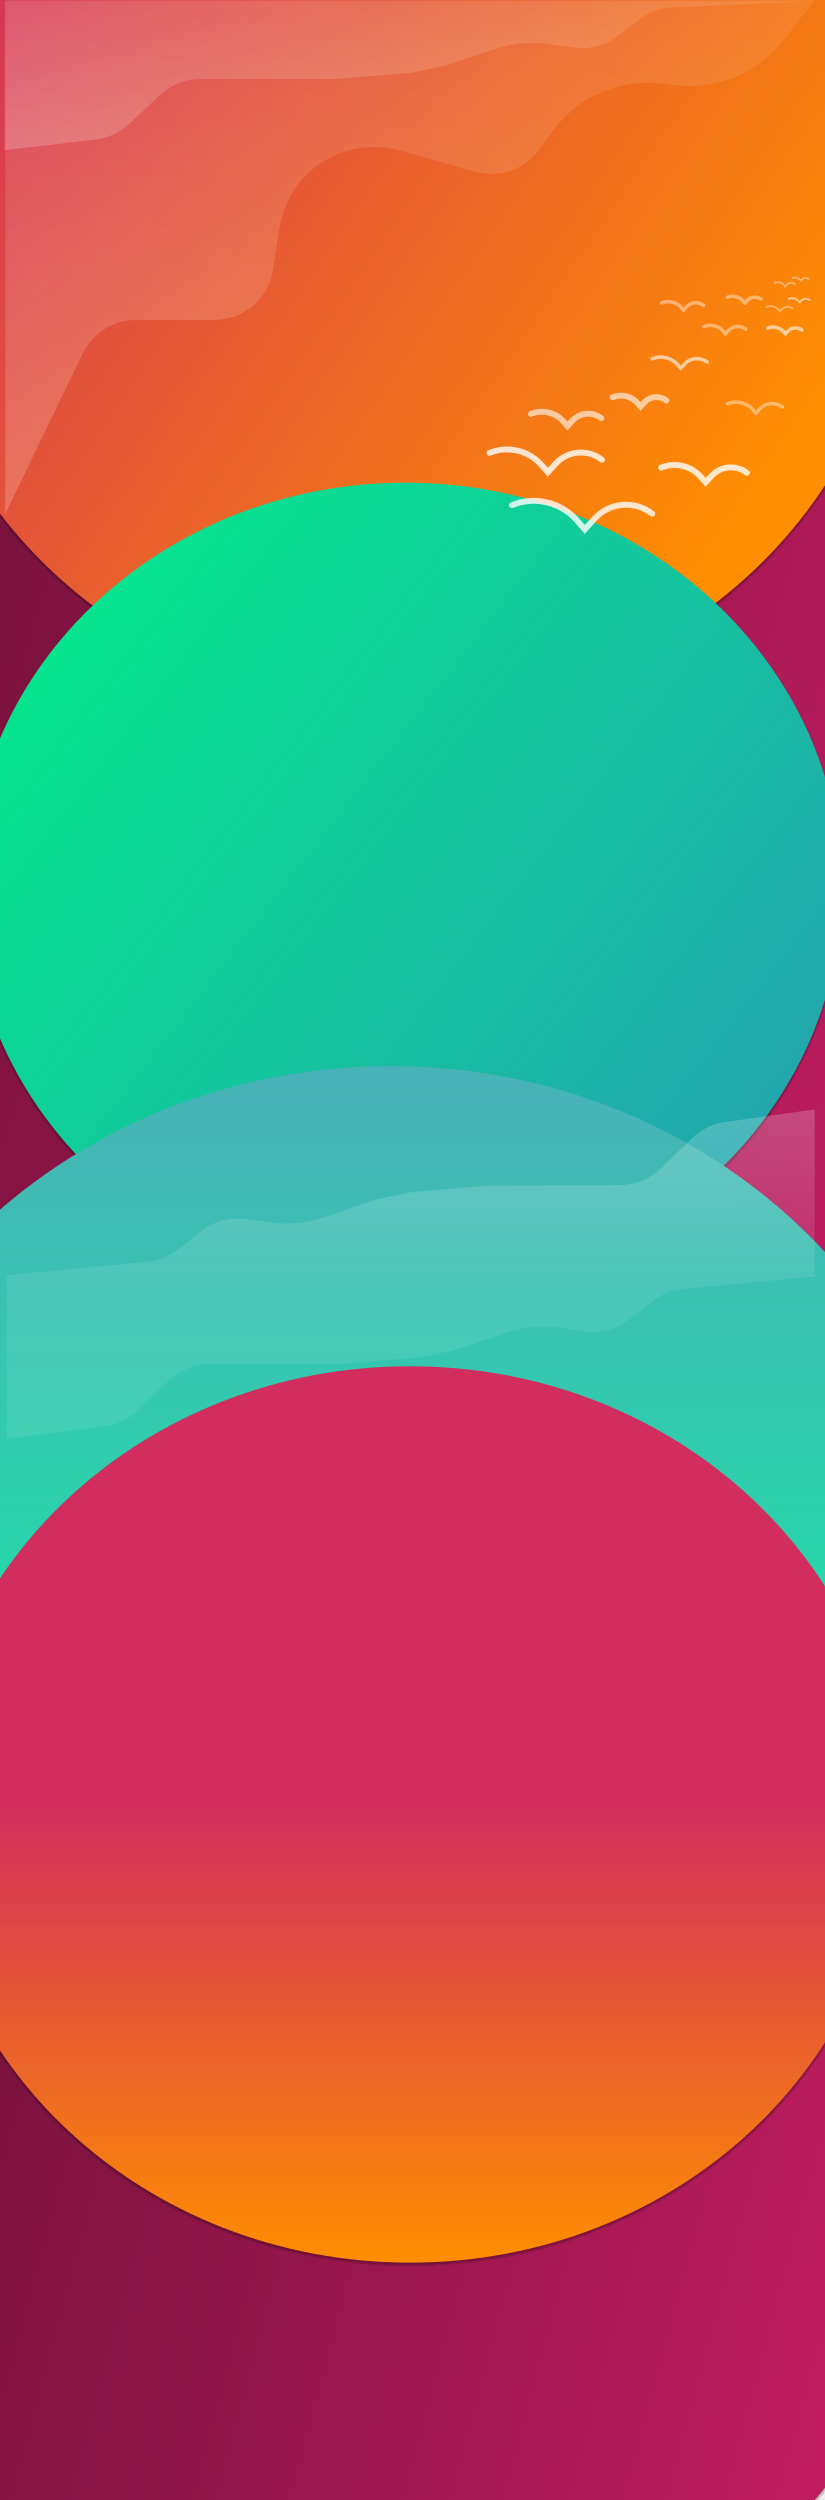
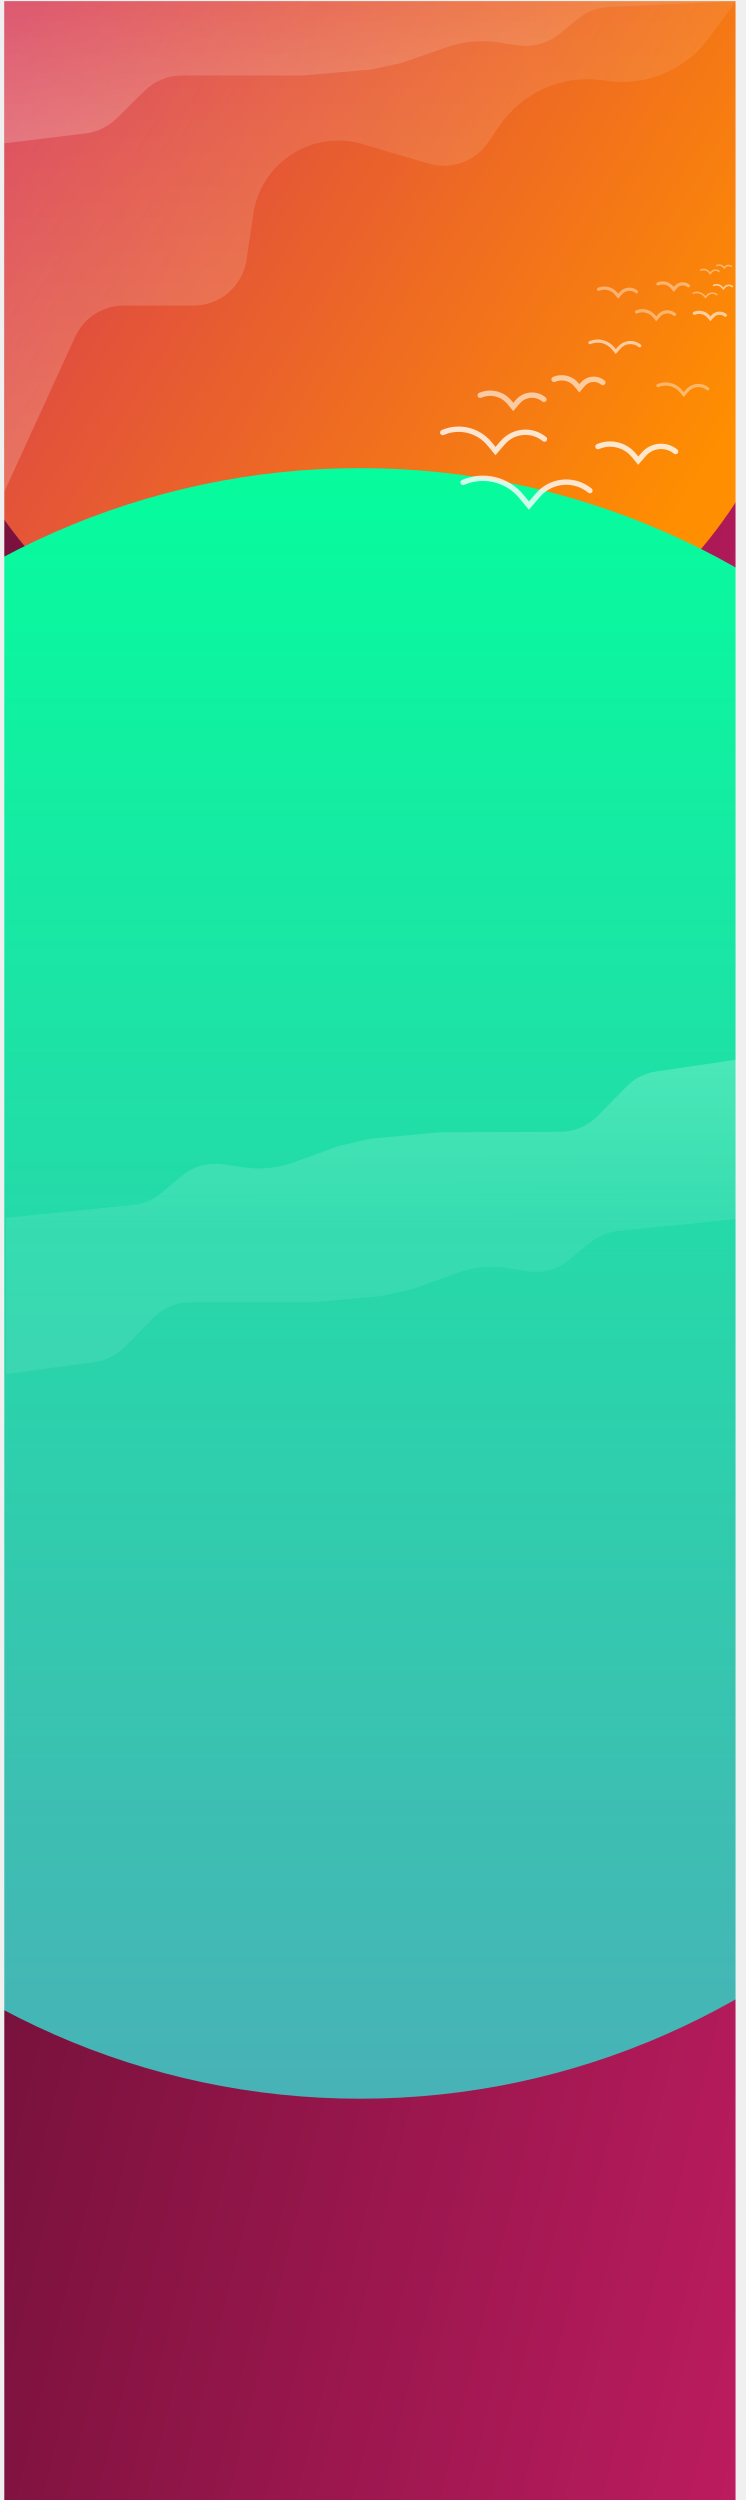
- <svg xmlns="http://www.w3.org/2000/svg" width="1393" height="4224" viewBox="0 0 1393 4224" fill="none">
+ <svg xmlns="http://www.w3.org/2000/svg" width="1393" height="4670" viewBox="0 0 1393 4670" fill="none">
+   <mask id="mask0" mask-type="alpha" maskUnits="userSpaceOnUse" x="8" y="2" width="1366" height="4668">
+     <rect x="8" y="2.112" width="1366" height="4667.89" fill="#FFFCFE" />
+   </mask>
  <g mask="url(#mask0)">
    <g filter="url(#filter0_d)">
-       <ellipse cx="654" cy="1498.08" rx="1072" ry="997.222" transform="rotate(-180 654 1498.08)" fill="url(#paint0_linear)" />
+       <ellipse cx="654" cy="1656.2" rx="1072" ry="1102.54" transform="rotate(-180 654 1656.2)" fill="url(#paint0_linear)" />
    </g>
    <g filter="url(#filter1_d)">
-       <ellipse cx="635.5" cy="3670.3" rx="950.5" ry="884.207" transform="rotate(-180 635.5 3670.3)" fill="url(#paint1_linear)" />
+       <ellipse cx="635.5" cy="4332.35" rx="950.5" ry="977.588" transform="rotate(-180 635.5 4332.35)" fill="url(#paint1_linear)" />
    </g>
+     <ellipse cx="680" cy="452.375" rx="837" ry="869.701" transform="rotate(-180 680 452.375)" fill="url(#paint2_linear)" />
    <g filter="url(#filter2_d)">
-       <ellipse cx="680" cy="409.253" rx="837" ry="786.625" transform="rotate(-180 680 409.253)" fill="url(#paint2_linear)" />
+       <ellipse cx="685" cy="1659.5" rx="737" ry="757.961" transform="rotate(-180 685 1659.5)" fill="url(#paint3_linear)" />
    </g>
-     <g filter="url(#filter3_d)">
-       <ellipse cx="685" cy="1501.07" rx="737" ry="685.559" transform="rotate(-180 685 1501.07)" fill="url(#paint3_linear)" />
-     </g>
-     <g filter="url(#filter4_d)">
-       <ellipse cx="660" cy="2715.86" rx="973" ry="914.576" transform="rotate(-180 660 2715.86)" fill="url(#paint4_linear)" />
-     </g>
-     <g filter="url(#filter5_d)">
-       <ellipse cx="692.5" cy="3065.68" rx="814.5" ry="757.251" transform="rotate(-180 692.5 3065.68)" fill="url(#paint5_linear)" />
-     </g>
+     <ellipse cx="672.5" cy="2397.42" rx="1465.5" ry="1522.98" transform="rotate(-180 672.5 2397.42)" fill="url(#paint4_linear)" />
  </g>
-   <path d="M827 765.2V765.2C857.906 752.529 893.451 760.975 915.354 786.194L925.608 798L938.933 783.406C959.241 761.163 993.243 758.286 1017 776.8V776.8" stroke="white" stroke-opacity="0.8" stroke-width="10" stroke-linecap="round" />
-   <path d="M865 853.5V853.5C903.538 837.667 947.882 848.21 975.169 879.695L988 894.5L1004.64 876.24C1029.95 848.461 1072.38 844.87 1102 868V868" stroke="white" stroke-opacity="0.8" stroke-width="10" stroke-linecap="round" />
-   <path d="M1117 790.096V790.096C1140.61 780.467 1167.72 786.9 1184.49 806.106L1192.25 815L1202.4 803.945C1217.93 787.02 1243.85 784.828 1262 798.904V798.904" stroke="white" stroke-opacity="0.8" stroke-width="10" stroke-linecap="round" />
-   <path d="M897 699.348V699.348C916.34 691.377 938.611 696.678 952.286 712.507L958.759 720L967.125 710.789C979.816 696.816 1001.14 695.011 1016 706.652V706.652" stroke="white" stroke-opacity="0.6" stroke-width="10" stroke-linecap="round" />
-   <path d="M1035 671.207V671.207C1049.79 665.112 1066.82 669.165 1077.28 681.27L1082.23 687L1088.63 679.956C1098.33 669.271 1114.64 667.891 1126 676.793V676.793" stroke="white" stroke-opacity="0.6" stroke-width="10" stroke-linecap="round" />
-   <path d="M1102 606.207V606.207C1117.17 600.09 1134.55 604.197 1145.37 616.458L1150.27 622L1156.74 615.025C1166.75 604.24 1183.32 602.84 1195 611.793V611.793" stroke="white" stroke-opacity="0.6" stroke-width="6" stroke-linecap="round" />
-   <path d="M1189 551.852V551.852C1200.57 547.152 1213.84 550.297 1222.07 559.687L1225.85 564L1230.81 558.617C1238.43 550.347 1251.1 549.275 1260 556.148V556.148" stroke="white" stroke-opacity="0.4" stroke-width="6" stroke-linecap="round" />
-   <path d="M1229 682.207V682.207C1244.17 676.09 1261.55 680.197 1272.37 692.458L1277.27 698L1283.74 691.025C1293.75 680.24 1310.32 678.84 1322 687.793V687.793" stroke="white" stroke-opacity="0.4" stroke-width="6" stroke-linecap="round" />
-   <path d="M1118 511.852V511.852C1129.57 507.152 1142.84 510.297 1151.07 519.687L1154.85 524L1159.81 518.617C1167.43 510.347 1180.1 509.275 1189 516.148V516.148" stroke="white" stroke-opacity="0.4" stroke-width="6" stroke-linecap="round" />
-   <path d="M1297 554.281V554.281C1306.48 550.509 1317.31 553.056 1324.11 560.66L1327.1 564L1331.11 559.734C1337.39 553.06 1347.69 552.191 1355 557.719V557.719" stroke="white" stroke-opacity="0.6" stroke-width="6" stroke-linecap="round" />
-   <path d="M1229 502.281V502.281C1238.29 498.519 1248.95 501.041 1255.56 508.568L1258.58 512L1262.56 507.7C1268.68 501.075 1278.85 500.215 1286 505.719V505.719" stroke="white" stroke-opacity="0.4" stroke-width="6" stroke-linecap="round" />
-   <path d="M1295 518.711V518.711C1302.21 515.876 1310.41 517.8 1315.61 523.541L1317.84 526L1320.86 522.817C1325.65 517.788 1333.44 517.131 1339 521.289V521.289" stroke="white" stroke-opacity="0.4" stroke-width="3" stroke-linecap="round" />
-   <path d="M1333 504.926V504.926C1338.69 502.581 1345.24 504.141 1349.26 508.796L1351.16 511L1353.63 508.291C1357.36 504.181 1363.63 503.65 1368 507.074V507.074" stroke="white" stroke-opacity="0.6" stroke-width="3" stroke-linecap="round" />
-   <path d="M1309 477.926V477.926C1314.5 475.593 1320.88 477.124 1324.71 481.699L1326.65 484L1329.07 481.256C1332.65 477.197 1338.79 476.677 1343 480.074V480.074" stroke="white" stroke-opacity="0.4" stroke-width="3" stroke-linecap="round" />
-   <path d="M1339 469.748V469.748C1343.46 468.082 1348.48 469.236 1351.76 472.682L1353.01 474L1354.83 472.187C1357.83 469.192 1362.55 468.797 1366 471.252V471.252" stroke="white" stroke-opacity="0.4" stroke-width="3" stroke-linecap="round" />
-   <path d="M8 870L9 846.5V0H1377L1322.86 68.944C1279.27 124.459 1209.64 152.884 1139.65 143.739L1121.06 141.31C1048.12 131.779 975.838 163.055 932.852 222.744L911.53 252.35C887.017 286.389 843.865 301.511 803.466 290.22L675 254.314C641.135 244.849 605.105 246.708 572.393 259.607C519.109 280.619 480.961 328.308 472.163 384.906L461.114 455.984C453.541 504.697 411.598 540.624 362.301 540.624H229.871C191.503 540.624 156.518 562.576 139.828 597.124L8 870Z" fill="url(#paint6_linear)" />
-   <path d="M160.895 235.885L8 253.5V2H1373L1136.65 12.339C1116.1 13.238 1096.33 20.449 1080.04 32.989L1044.12 60.622C1022.91 76.947 996.029 84.084 969.508 80.434L926.578 74.526C896.256 70.353 865.381 73.195 836.33 82.833L751.509 110.975L693.991 122.916L564.285 133.531H338.527C313.157 133.531 288.736 143.174 270.209 160.506L217.767 209.567C202.119 224.207 182.182 233.432 160.895 235.885Z" fill="url(#paint7_linear)" />
-   <path d="M176.8 2409.73L11.5 2431V2155.09H1393L1154.22 2177.86C1135.08 2179.69 1116.87 2186.99 1101.78 2198.9L1063.93 2228.75C1042.49 2245.66 1015.07 2253.07 988.035 2249.25L946.524 2243.4C915.489 2239.02 883.859 2242 854.186 2252.09L769.772 2280.8L712 2293.09L581.722 2304.02H355.511C329.713 2304.02 304.913 2313.99 286.294 2331.85L233.251 2382.72C217.808 2397.53 198.022 2406.99 176.8 2409.73Z" fill="url(#paint8_linear)" />
-   <path d="M1225.21 1895.75L1376.54 1874.51L1376.55 2155.6L0 2155.6L248.987 2131.75C268.25 2129.91 286.563 2122.51 301.707 2110.47L339.271 2080.59C360.64 2063.59 388.031 2056.07 415.084 2059.77L456.619 2065.45C487.672 2069.7 519.289 2066.59 548.92 2056.38L633.215 2027.32L690.936 2014.79L821.168 2003.32L1047.38 2002.38C1073.17 2002.27 1097.93 1992.2 1116.48 1974.27L1169.6 1922.9C1184.8 1908.2 1204.27 1898.69 1225.21 1895.75Z" fill="url(#paint9_linear)" />
+   <path d="M827 807.932V807.932C857.617 794.678 893.309 803.298 914.503 829.064L925.608 842.563L939.26 826.776C959.089 803.845 993.59 800.917 1017 820.18V820.18" stroke="white" stroke-opacity="0.8" stroke-width="10" stroke-linecap="round" />
+   <path d="M865 901.163V901.163C903.176 884.603 947.705 895.363 974.107 927.528L988 944.453L1005.04 924.701C1029.76 896.064 1072.82 892.41 1102 916.473V916.473" stroke="white" stroke-opacity="0.8" stroke-width="10" stroke-linecap="round" />
+   <path d="M1117 834.219V834.219C1140.39 824.147 1167.61 830.713 1183.84 850.338L1192.25 860.513L1202.65 848.554C1217.82 831.103 1244.11 828.872 1262 843.518V843.518" stroke="white" stroke-opacity="0.8" stroke-width="10" stroke-linecap="round" />
+   <path d="M897 738.403V738.403C916.158 730.066 938.522 735.474 951.753 751.644L958.759 760.208L967.33 750.244C979.72 735.841 1001.36 734.004 1016 746.114V746.114" stroke="white" stroke-opacity="0.6" stroke-width="10" stroke-linecap="round" />
+   <path d="M1035 708.691V708.691C1049.65 702.315 1066.75 706.451 1076.87 718.817L1082.23 725.365L1088.78 717.746C1098.26 706.731 1114.8 705.327 1126 714.588V714.588" stroke="white" stroke-opacity="0.6" stroke-width="10" stroke-linecap="round" />
+   <path d="M1102 640.061V640.061C1117.03 633.661 1134.48 637.855 1144.96 650.386L1150.27 656.735L1156.9 649.189C1166.68 638.067 1183.49 636.641 1195 645.958V645.958" stroke="white" stroke-opacity="0.6" stroke-width="6" stroke-linecap="round" />
+   <path d="M1189 582.67V582.67C1200.46 577.753 1213.79 580.964 1221.75 590.559L1225.85 595.496L1230.93 589.672C1238.37 581.145 1251.23 580.054 1260 587.206V587.206" stroke="white" stroke-opacity="0.4" stroke-width="6" stroke-linecap="round" />
+   <path d="M1229 720.305V720.305C1244.03 713.905 1261.48 718.099 1271.96 730.631L1277.27 736.979L1283.9 729.433C1293.68 718.311 1310.49 716.885 1322 726.202V726.202" stroke="white" stroke-opacity="0.4" stroke-width="6" stroke-linecap="round" />
+   <path d="M1118 540.436V540.436C1129.46 535.519 1142.79 538.73 1150.75 548.325L1154.85 553.262L1159.93 547.438C1167.37 538.911 1180.23 537.82 1189 544.972V544.972" stroke="white" stroke-opacity="0.4" stroke-width="6" stroke-linecap="round" />
+   <path d="M1297 585.235V585.235C1306.4 581.287 1317.27 583.89 1323.85 591.665L1327.1 595.496L1331.21 590.88C1337.35 583.995 1347.79 583.109 1355 588.864V588.864" stroke="white" stroke-opacity="0.6" stroke-width="6" stroke-linecap="round" />
+   <path d="M1229 530.331V530.331C1238.21 526.395 1248.9 528.97 1255.31 536.663L1258.58 540.592L1262.66 535.94C1268.64 529.108 1278.95 528.233 1286 533.96V533.96" stroke="white" stroke-opacity="0.4" stroke-width="6" stroke-linecap="round" />
+   <path d="M1295 547.678V547.678C1302.14 544.712 1310.38 546.678 1315.41 552.549L1317.84 555.374L1320.94 551.93C1325.62 546.74 1333.52 546.071 1339 550.4V550.4" stroke="white" stroke-opacity="0.4" stroke-width="3" stroke-linecap="round" />
+   <path d="M1333 533.123V533.123C1338.63 530.671 1345.21 532.262 1349.1 537.018L1351.16 539.536L1353.69 536.606C1357.33 532.37 1363.69 531.83 1368 535.391V535.391" stroke="white" stroke-opacity="0.6" stroke-width="3" stroke-linecap="round" />
+   <path d="M1309 504.615V504.615C1314.44 502.176 1320.85 503.737 1324.56 508.407L1326.65 511.029L1329.13 508.061C1332.62 503.88 1338.85 503.351 1343 506.883V506.883" stroke="white" stroke-opacity="0.4" stroke-width="3" stroke-linecap="round" />
+   <path d="M1339 495.981V495.981C1343.42 494.236 1348.46 495.418 1351.64 498.946L1353.01 500.47L1354.87 498.506C1357.81 495.413 1362.59 495.01 1366 497.568V497.568" stroke="white" stroke-opacity="0.4" stroke-width="3" stroke-linecap="round" />
+   <path d="M8 918.585L9 893.772V0H1377L1323.15 72.401C1279.61 130.955 1207.63 161.144 1135.34 151.171L1125.38 149.798C1050.19 139.423 975.598 172.513 932.824 235.224L911.769 266.093C887.305 301.96 842.493 317.944 800.853 305.656L677.405 269.226C642.084 258.803 604.254 260.84 570.256 274.995C518.21 296.665 481.343 344.046 473.132 399.822L460.535 485.381C453.31 534.454 411.204 570.815 361.601 570.815H231.339C192.215 570.815 156.684 593.631 140.406 629.208L8 918.585Z" fill="url(#paint5_linear)" />
+   <path d="M159.771 249.195L8 267.657V2.112H1373L1137.97 12.968C1116.61 13.954 1096.12 21.762 1079.53 35.246L1045 63.298C1023.3 80.922 995.223 88.662 967.563 84.643L929.053 79.047C897.149 74.412 864.598 77.557 834.172 88.215L751.509 117.173L693.991 129.781L564.285 140.988H340.105C313.796 140.988 288.547 151.356 269.83 169.844L217.97 221.07C202.218 236.629 181.749 246.521 159.771 249.195Z" fill="url(#paint6_linear)" />
+   <path d="M176.8 2544.29L11.5 2566.76V2275.44H1393L1154.22 2299.49C1135.08 2301.41 1116.87 2309.12 1101.78 2321.69L1063.93 2353.21C1042.49 2371.07 1015.07 2378.89 988.035 2374.86L946.524 2368.68C915.489 2364.05 883.859 2367.2 854.186 2377.85L769.772 2408.17L712 2421.15L581.722 2432.69H355.511C329.713 2432.69 304.913 2443.21 286.294 2462.07L233.251 2515.78C217.808 2531.42 198.022 2541.41 176.8 2544.29Z" fill="url(#paint7_linear)" />
+   <path d="M1225.21 2001.62L1376.54 1979.19L1376.55 2275.97L0 2275.98L248.987 2250.8C268.25 2248.85 286.563 2241.04 301.707 2228.32L339.271 2196.77C360.64 2178.83 388.031 2170.89 415.084 2174.79L456.619 2180.8C487.672 2185.28 519.289 2182 548.92 2171.22L633.215 2140.53L690.936 2127.3L821.168 2115.19L1047.38 2114.2C1073.17 2114.09 1097.93 2103.45 1116.48 2084.52L1169.6 2030.28C1184.8 2014.76 1204.27 2004.73 1225.21 2001.62Z" fill="url(#paint8_linear)" />
  <defs>
-     <filter id="filter0_d" x="-422" y="500.86" width="2152" height="2002.44" filterUnits="userSpaceOnUse" color-interpolation-filters="sRGB">
+     <filter id="filter0_d" x="-422" y="553.656" width="2152" height="2213.08" filterUnits="userSpaceOnUse" color-interpolation-filters="sRGB">
      <feFlood flood-opacity="0" result="BackgroundImageFix" />
      <feColorMatrix in="SourceAlpha" type="matrix" values="0 0 0 0 0 0 0 0 0 0 0 0 0 0 0 0 0 0 127 0" />
      <feOffset dy="4" />
      <feGaussianBlur stdDeviation="2" />
      <feColorMatrix type="matrix" values="0 0 0 0 0 0 0 0 0 0 0 0 0 0 0 0 0 0 0.25 0" />
      <feBlend mode="normal" in2="BackgroundImageFix" result="effect1_dropShadow" />
      <feBlend mode="normal" in="SourceGraphic" in2="effect1_dropShadow" result="shape" />
    </filter>
-     <filter id="filter1_d" x="-319" y="2786.1" width="1909" height="1776.41" filterUnits="userSpaceOnUse" color-interpolation-filters="sRGB">
+     <filter id="filter1_d" x="-319" y="3354.76" width="1909" height="1963.18" filterUnits="userSpaceOnUse" color-interpolation-filters="sRGB">
      <feFlood flood-opacity="0" result="BackgroundImageFix" />
      <feColorMatrix in="SourceAlpha" type="matrix" values="0 0 0 0 0 0 0 0 0 0 0 0 0 0 0 0 0 0 127 0" />
      <feOffset dy="4" />
      <feGaussianBlur stdDeviation="2" />
      <feColorMatrix type="matrix" values="0 0 0 0 0 0 0 0 0 0 0 0 0 0 0 0 0 0 0.25 0" />
      <feBlend mode="normal" in2="BackgroundImageFix" result="effect1_dropShadow" />
      <feBlend mode="normal" in="SourceGraphic" in2="effect1_dropShadow" result="shape" />
    </filter>
-     <filter id="filter2_d" x="-161" y="-377.373" width="1682" height="1581.25" filterUnits="userSpaceOnUse" color-interpolation-filters="sRGB">
+     <filter id="filter2_d" x="-56" y="901.537" width="1482" height="1523.92" filterUnits="userSpaceOnUse" color-interpolation-filters="sRGB">
      <feFlood flood-opacity="0" result="BackgroundImageFix" />
      <feColorMatrix in="SourceAlpha" type="matrix" values="0 0 0 0 0 0 0 0 0 0 0 0 0 0 0 0 0 0 127 0" />
      <feOffset dy="4" />
      <feGaussianBlur stdDeviation="2" />
      <feColorMatrix type="matrix" values="0 0 0 0 0 0 0 0 0 0 0 0 0 0 0 0 0 0 0.25 0" />
      <feBlend mode="normal" in2="BackgroundImageFix" result="effect1_dropShadow" />
      <feBlend mode="normal" in="SourceGraphic" in2="effect1_dropShadow" result="shape" />
    </filter>
-     <filter id="filter3_d" x="-56" y="815.51" width="1482" height="1379.12" filterUnits="userSpaceOnUse" color-interpolation-filters="sRGB">
-       <feFlood flood-opacity="0" result="BackgroundImageFix" />
-       <feColorMatrix in="SourceAlpha" type="matrix" values="0 0 0 0 0 0 0 0 0 0 0 0 0 0 0 0 0 0 127 0" />
-       <feOffset dy="4" />
-       <feGaussianBlur stdDeviation="2" />
-       <feColorMatrix type="matrix" values="0 0 0 0 0 0 0 0 0 0 0 0 0 0 0 0 0 0 0.25 0" />
-       <feBlend mode="normal" in2="BackgroundImageFix" result="effect1_dropShadow" />
-       <feBlend mode="normal" in="SourceGraphic" in2="effect1_dropShadow" result="shape" />
-     </filter>
-     <filter id="filter4_d" x="-317" y="1801.28" width="1954" height="1837.15" filterUnits="userSpaceOnUse" color-interpolation-filters="sRGB">
-       <feFlood flood-opacity="0" result="BackgroundImageFix" />
-       <feColorMatrix in="SourceAlpha" type="matrix" values="0 0 0 0 0 0 0 0 0 0 0 0 0 0 0 0 0 0 127 0" />
-       <feOffset dy="4" />
-       <feGaussianBlur stdDeviation="2" />
-       <feColorMatrix type="matrix" values="0 0 0 0 0 0 0 0 0 0 0 0 0 0 0 0 0 0 0.25 0" />
-       <feBlend mode="normal" in2="BackgroundImageFix" result="effect1_dropShadow" />
-       <feBlend mode="normal" in="SourceGraphic" in2="effect1_dropShadow" result="shape" />
-     </filter>
-     <filter id="filter5_d" x="-126" y="2308.43" width="1637" height="1522.5" filterUnits="userSpaceOnUse" color-interpolation-filters="sRGB">
-       <feFlood flood-opacity="0" result="BackgroundImageFix" />
-       <feColorMatrix in="SourceAlpha" type="matrix" values="0 0 0 0 0 0 0 0 0 0 0 0 0 0 0 0 0 0 127 0" />
-       <feOffset dy="4" />
-       <feGaussianBlur stdDeviation="2" />
-       <feColorMatrix type="matrix" values="0 0 0 0 0 0 0 0 0 0 0 0 0 0 0 0 0 0 0.25 0" />
-       <feBlend mode="normal" in2="BackgroundImageFix" result="effect1_dropShadow" />
-       <feBlend mode="normal" in="SourceGraphic" in2="effect1_dropShadow" result="shape" />
-     </filter>
-     <linearGradient id="paint0_linear" x1="1726" y1="2495.3" x2="-773.476" y2="1823.58" gradientUnits="userSpaceOnUse">
+     <linearGradient id="paint0_linear" x1="1726" y1="2758.73" x2="-804.485" y2="2143.64" gradientUnits="userSpaceOnUse">
      <stop stop-color="#660F33" />
      <stop offset="1" stop-color="#CC1E66" />
    </linearGradient>
-     <linearGradient id="paint1_linear" x1="1586" y1="4554.51" x2="-630.19" y2="3958.92" gradientUnits="userSpaceOnUse">
+     <linearGradient id="paint1_linear" x1="1586" y1="5309.93" x2="-657.684" y2="4764.56" gradientUnits="userSpaceOnUse">
      <stop stop-color="#660F33" />
      <stop offset="1" stop-color="#CC1E66" />
    </linearGradient>
-     <linearGradient id="paint2_linear" x1="170.407" y1="-158.127" x2="1580.95" y2="809.974" gradientUnits="userSpaceOnUse">
+     <linearGradient id="paint2_linear" x1="170.407" y1="-174.927" x2="1668.2" y2="754.863" gradientUnits="userSpaceOnUse">
      <stop stop-color="#FF8E00" />
      <stop offset="1" stop-color="#D12D5F" />
    </linearGradient>
-     <linearGradient id="paint3_linear" x1="61.167" y1="1114.96" x2="1207.94" y2="2000.65" gradientUnits="userSpaceOnUse">
+     <linearGradient id="paint3_linear" x1="61.167" y1="1232.61" x2="1291.57" y2="2092.12" gradientUnits="userSpaceOnUse">
      <stop stop-color="#22A7AD" />
      <stop offset="1" stop-color="#05E48E" />
    </linearGradient>
-     <linearGradient id="paint4_linear" x1="660" y1="1801.28" x2="660" y2="3630.43" gradientUnits="userSpaceOnUse">
-       <stop stop-color="#06FC9D" />
-       <stop offset="1" stop-color="#48B2B7" />
+     <linearGradient id="paint4_linear" x1="672.5" y1="874.438" x2="672.5" y2="3920.4" gradientUnits="userSpaceOnUse">
+       <stop stop-color="#48B2B7" />
+       <stop offset="1" stop-color="#06FC9D" />
    </linearGradient>
-     <linearGradient id="paint5_linear" x1="692.5" y1="2308.43" x2="692.5" y2="3822.93" gradientUnits="userSpaceOnUse">
-       <stop stop-color="#FF8E00" />
-       <stop offset="0.516" stop-color="#D12D5F" />
-     </linearGradient>
-     <linearGradient id="paint6_linear" x1="590.296" y1="36.636" x2="590.296" y2="920.341" gradientUnits="userSpaceOnUse">
+     <linearGradient id="paint5_linear" x1="590.296" y1="38.682" x2="590.296" y2="971.737" gradientUnits="userSpaceOnUse">
      <stop stop-color="white" stop-opacity="0.08" />
      <stop offset="1" stop-color="white" stop-opacity="0.2" />
    </linearGradient>
-     <linearGradient id="paint7_linear" x1="698.723" y1="-27.576" x2="698.723" y2="254.914" gradientUnits="userSpaceOnUse">
+     <linearGradient id="paint6_linear" x1="698.723" y1="-29.116" x2="698.723" y2="269.15" gradientUnits="userSpaceOnUse">
      <stop stop-color="white" stop-opacity="0.08" />
      <stop offset="1" stop-color="white" stop-opacity="0.2" />
    </linearGradient>
-     <linearGradient id="paint8_linear" x1="686.841" y1="2169.75" x2="685.637" y2="1878.89" gradientUnits="userSpaceOnUse">
+     <linearGradient id="paint7_linear" x1="686.841" y1="2290.91" x2="685.499" y2="1983.81" gradientUnits="userSpaceOnUse">
      <stop stop-color="white" stop-opacity="0.08" />
      <stop offset="1" stop-color="white" stop-opacity="0.2" />
    </linearGradient>
-     <linearGradient id="paint9_linear" x1="686.841" y1="2169.75" x2="685.637" y2="1878.89" gradientUnits="userSpaceOnUse">
+     <linearGradient id="paint8_linear" x1="686.841" y1="2290.91" x2="685.499" y2="1983.81" gradientUnits="userSpaceOnUse">
      <stop stop-color="white" stop-opacity="0.08" />
      <stop offset="1" stop-color="white" stop-opacity="0.2" />
    </linearGradient>
  </defs>
</svg>
